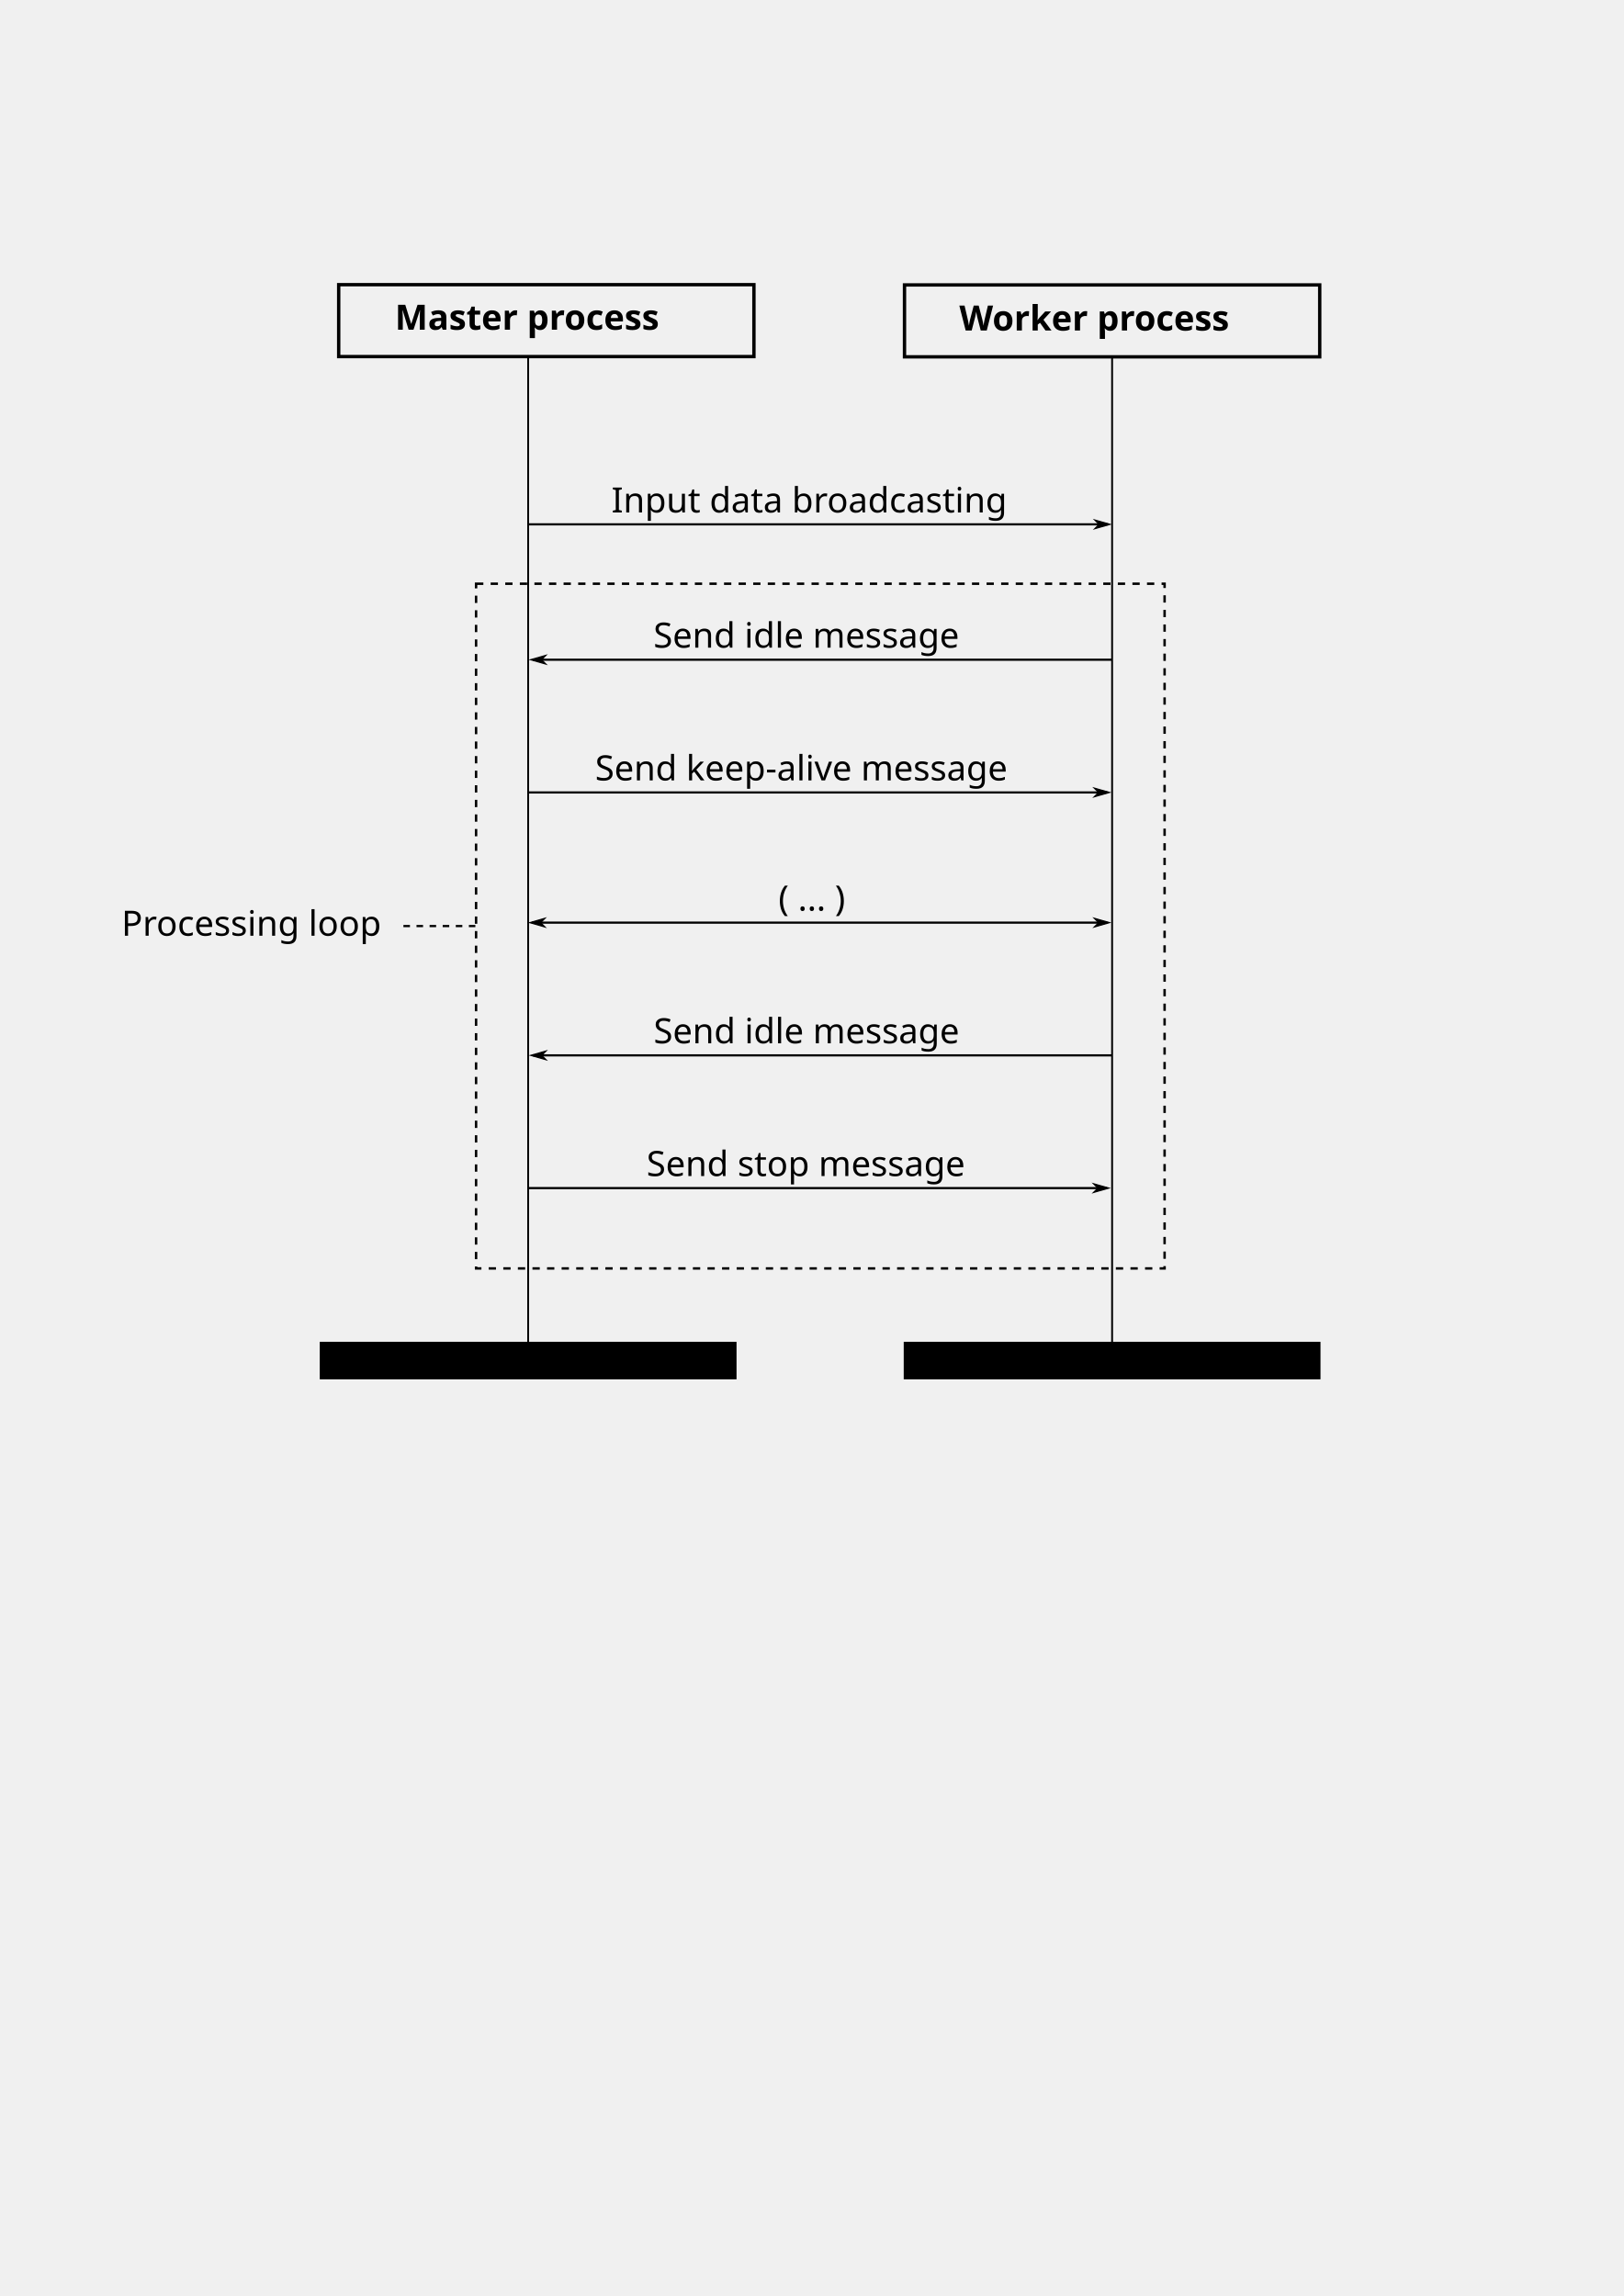
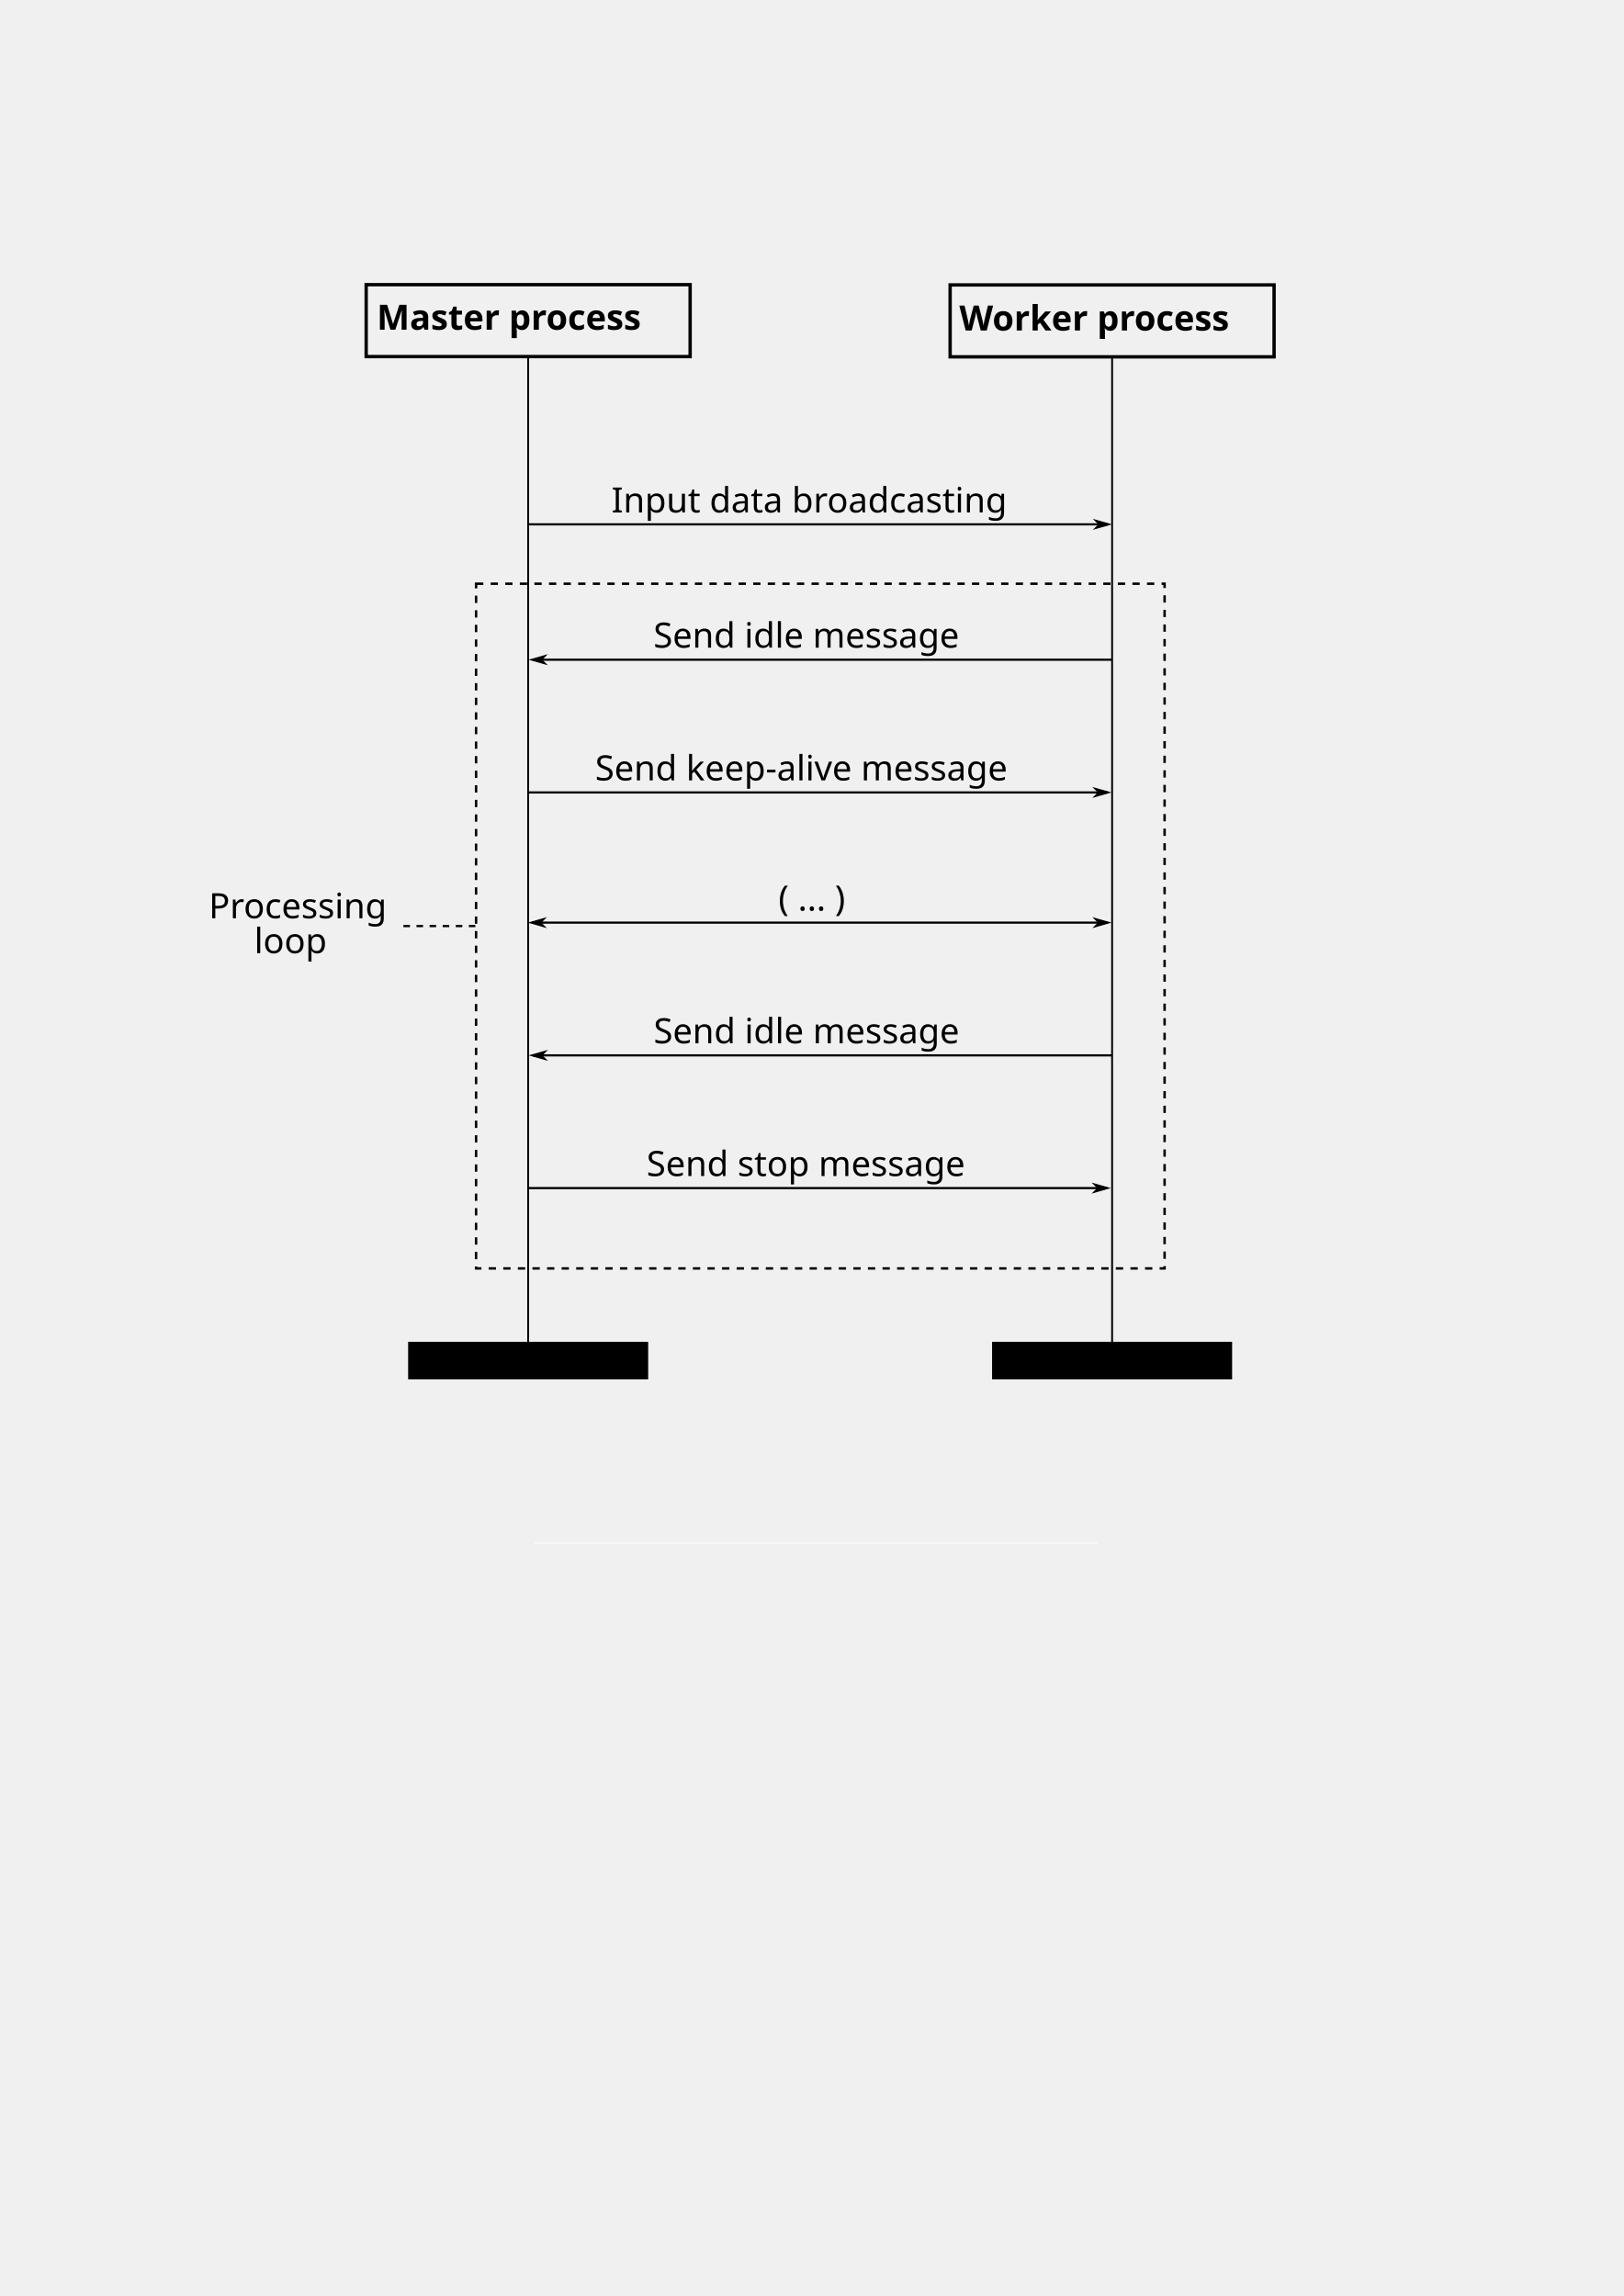
<svg xmlns="http://www.w3.org/2000/svg" width="744.094" height="1052.362" id="svg2" version="1.1">
  <defs id="defs4">
    <marker orient="auto" refY="0.0" refX="0.0" id="Arrow1Mstart" style="overflow:visible">
      <path id="path4596" d="M 0.0,0.0 L 5.0,-5.0 L -12.5,0.0 L 5.0,5.0 L 0.0,0.0 z " style="fill-rule:evenodd;stroke:#000000;stroke-width:1.0pt" transform="scale(0.4) translate(10,0)" />
    </marker>
    <marker style="overflow:visible;" id="Arrow1Mend" refX="0.0" refY="0.0" orient="auto">
      <path transform="scale(0.4) rotate(180) translate(10,0)" style="fill-rule:evenodd;stroke:#000000;stroke-width:1.0pt;" d="M 0.0,0.0 L 5.0,-5.0 L -12.5,0.0 L 5.0,5.0 L 0.0,0.0 z " id="path3793" />
    </marker>
    <marker style="overflow:visible" id="Arrow1Mend-6" refX="0" refY="0" orient="auto">
      <path transform="matrix(-0.4,0,0,-0.4,-4,0)" style="fill-rule:evenodd;stroke:#000000;stroke-width:1pt" d="M 0,0 5,-5 -12.5,0 5,5 0,0 z" id="path3793-4" />
    </marker>
    <marker style="overflow:visible" id="Arrow1Mend-4" refX="0" refY="0" orient="auto">
      <path transform="matrix(-0.4,0,0,-0.4,-4,0)" style="fill-rule:evenodd;stroke:#000000;stroke-width:1pt" d="M 0,0 5,-5 -12.5,0 5,5 0,0 z" id="path3793-7" />
    </marker>
    <marker style="overflow:visible" id="Arrow1Mend-8" refX="0" refY="0" orient="auto">
      <path transform="matrix(-0.4,0,0,-0.4,-4,0)" style="fill-rule:evenodd;stroke:#000000;stroke-width:1pt" d="M 0,0 5,-5 -12.5,0 5,5 0,0 z" id="path3793-0" />
    </marker>
    <marker style="overflow:visible" id="Arrow1Mend-5" refX="0" refY="0" orient="auto">
      <path transform="matrix(-0.4,0,0,-0.4,-4,0)" style="fill-rule:evenodd;stroke:#000000;stroke-width:1pt" d="M 0,0 5,-5 -12.5,0 5,5 0,0 z" id="path3793-1" />
    </marker>
    <marker style="overflow:visible" id="Arrow1Mend-5-9" refX="0" refY="0" orient="auto">
      <path transform="matrix(-0.4,0,0,-0.4,-4,0)" style="fill-rule:evenodd;stroke:#000000;stroke-width:1pt" d="M 0,0 5,-5 -12.5,0 5,5 0,0 z" id="path3793-1-4" />
    </marker>
    <marker style="overflow:visible" id="Arrow1Mend-5-94" refX="0" refY="0" orient="auto">
      <path transform="matrix(-0.4,0,0,-0.4,-4,0)" style="fill-rule:evenodd;stroke:#000000;stroke-width:1pt" d="M 0,0 5,-5 -12.5,0 5,5 0,0 z" id="path3793-1-7" />
    </marker>
    <marker style="overflow:visible" id="Arrow1Mend-7" refX="0" refY="0" orient="auto">
      <path transform="matrix(-0.4,0,0,-0.4,-4,0)" style="fill-rule:evenodd;stroke:#000000;stroke-width:1pt" d="M 0,0 5,-5 -12.5,0 5,5 0,0 z" id="path3793-5" />
    </marker>
    <marker style="overflow:visible" id="Arrow1Mend-1" refX="0" refY="0" orient="auto">
      <path transform="matrix(-0.4,0,0,-0.4,-4,0)" style="fill-rule:evenodd;stroke:#000000;stroke-width:1pt" d="M 0,0 5,-5 -12.5,0 5,5 0,0 z" id="path3793-71" />
    </marker>
    <marker style="overflow:visible" id="Arrow1Mend-78" refX="0" refY="0" orient="auto">
      <path transform="matrix(-0.4,0,0,-0.4,-4,0)" style="fill-rule:evenodd;stroke:#000000;stroke-width:1pt" d="M 0,0 5,-5 -12.5,0 5,5 0,0 z" id="path3793-73" />
    </marker>
    <marker style="overflow:visible" id="Arrow1Mend-2" refX="0" refY="0" orient="auto">
      <path transform="matrix(-0.4,0,0,-0.4,-4,0)" style="fill-rule:evenodd;stroke:#000000;stroke-width:1pt" d="M 0,0 5,-5 -12.5,0 5,5 0,0 z" id="path3793-72" />
    </marker>
    <marker style="overflow:visible" id="Arrow1Mend-43" refX="0" refY="0" orient="auto">
      <path transform="matrix(-0.4,0,0,-0.4,-4,0)" style="fill-rule:evenodd;stroke:#000000;stroke-width:1pt" d="M 0,0 5,-5 -12.5,0 5,5 0,0 z" id="path3793-6" />
    </marker>
    <marker style="overflow:visible" id="Arrow1Mend-43-8" refX="0" refY="0" orient="auto">
      <path transform="matrix(-0.4,0,0,-0.4,-4,0)" style="fill-rule:evenodd;stroke:#000000;stroke-width:1pt" d="M 0,0 5,-5 -12.5,0 5,5 0,0 z" id="path3793-6-9" />
    </marker>
    <marker style="overflow:visible" id="Arrow1Mend-43-7" refX="0" refY="0" orient="auto">
      <path transform="matrix(-0.4,0,0,-0.4,-4,0)" style="fill-rule:evenodd;stroke:#000000;stroke-width:1pt" d="M 0,0 5,-5 -12.5,0 5,5 0,0 z" id="path3793-6-5" />
    </marker>
    <marker style="overflow:visible" id="Arrow1Mend-43-84" refX="0" refY="0" orient="auto">
      <path transform="matrix(-0.4,0,0,-0.4,-4,0)" style="fill-rule:evenodd;stroke:#000000;stroke-width:1pt" d="M 0,0 5,-5 -12.5,0 5,5 0,0 z" id="path3793-6-4" />
    </marker>
    <marker style="overflow:visible" id="Arrow1Mend-43-6" refX="0" refY="0" orient="auto">
      <path transform="matrix(-0.4,0,0,-0.4,-4,0)" style="fill-rule:evenodd;stroke:#000000;stroke-width:1pt" d="M 0,0 5,-5 -12.5,0 5,5 0,0 z" id="path3793-6-3" />
    </marker>
    <marker style="overflow:visible" id="Arrow1Mend-43-5" refX="0" refY="0" orient="auto">
      <path transform="matrix(-0.4,0,0,-0.4,-4,0)" style="fill-rule:evenodd;stroke:#000000;stroke-width:1pt" d="M 0,0 5,-5 -12.5,0 5,5 0,0 z" id="path3793-6-7" />
    </marker>
    <marker style="overflow:visible" id="Arrow1Mend-43-2" refX="0" refY="0" orient="auto">
      <path transform="matrix(-0.4,0,0,-0.4,-4,0)" style="fill-rule:evenodd;stroke:#000000;stroke-width:1pt" d="M 0,0 5,-5 -12.5,0 5,5 0,0 z" id="path3793-6-2" />
    </marker>
    <marker style="overflow:visible" id="Arrow1Mend-43-4" refX="0" refY="0" orient="auto">
      <path transform="matrix(-0.4,0,0,-0.4,-4,0)" style="fill-rule:evenodd;stroke:#000000;stroke-width:1pt" d="M 0,0 5,-5 -12.5,0 5,5 0,0 z" id="path3793-6-1" />
    </marker>
  </defs>
  <g id="layer1">
    <path style="fill:none;stroke:#000000;stroke-width:0.842px;stroke-linecap:butt;stroke-linejoin:miter;stroke-opacity:1" d="m 242.035,163.619 0,454.105" id="path3119" />
-     <text id="text3755-9-1" y="151.126" x="180.988" style="font-size:16px;font-style:normal;font-weight:normal;line-height:125%;letter-spacing:0px;word-spacing:0px;fill:#000000;fill-opacity:1;stroke:none;font-family:Sans" xml:space="preserve">
-       <tspan style="font-size:16px;font-weight:bold;-inkscape-font-specification:Sans Bold" y="151.126" x="180.988" id="tspan5080-6">Master process</tspan>
+     <text id="text3755-9-1" y="151.126" x="172.668" style="font-size:16px;font-style:normal;font-weight:normal;line-height:125%;letter-spacing:0px;word-spacing:0px;fill:#000000;fill-opacity:1;stroke:none;font-family:Sans" xml:space="preserve">
+       <tspan style="font-size:16px;font-weight:bold;-inkscape-font-specification:Sans Bold" y="151.126" x="172.668" id="tspan5080-6">Master process</tspan>
    </text>
-     <rect y="130.48" x="155.212" height="32.956" width="190.288" id="rect4457-5-1-8" style="fill:none;stroke:#000000;stroke-width:1.543;stroke-miterlimit:4;stroke-opacity:1;stroke-dasharray:none" />
-     <rect y="615.375" x="146.891" height="16.478" width="190.288" id="rect4457-5-1-8-9" style="fill:#000000;fill-opacity:1;stroke:#000000;stroke-width:0.707;stroke-miterlimit:4;stroke-opacity:1;stroke-dasharray:none" />
+     <rect y="130.48" x="167.806" height="32.956" width="148.457" id="rect4457-5-1-8" style="fill:none;stroke:#000000;stroke-width:1.543;stroke-miterlimit:4;stroke-opacity:1;stroke-dasharray:none" />
+     <rect y="615.375" x="187.389" height="16.478" width="109.293" id="rect4457-5-1-8-9" style="fill:#000000;fill-opacity:1;stroke:#000000;stroke-width:0.707;stroke-miterlimit:4;stroke-opacity:1;stroke-dasharray:none" />
    <path style="fill:none;stroke:#000000;stroke-width:0.843px;stroke-linecap:butt;stroke-linejoin:miter;stroke-opacity:1" d="m 509.646,163.735 0,460.836" id="path3119-5" />
    <text id="text3755-9-1-0" y="151.489" x="439.634" style="font-size:16px;font-style:normal;font-weight:normal;line-height:125%;letter-spacing:0px;word-spacing:0px;fill:#000000;fill-opacity:1;stroke:none;font-family:Sans" xml:space="preserve">
      <tspan style="font-size:16px;font-weight:bold;-inkscape-font-specification:Sans Bold" y="151.489" x="439.634" id="tspan5080-6-1">Worker process</tspan>
    </text>
-     <rect y="130.596" x="414.502" height="32.956" width="190.288" id="rect4457-5-1-8-1" style="fill:none;stroke:#000000;stroke-width:1.543;stroke-miterlimit:4;stroke-opacity:1;stroke-dasharray:none" />
-     <rect y="615.375" x="414.502" height="16.478" width="190.288" id="rect4457-5-1-8-9-5" style="fill:#000000;fill-opacity:1;stroke:#000000;stroke-width:0.707;stroke-miterlimit:4;stroke-opacity:1;stroke-dasharray:none" />
+     <rect y="130.596" x="435.417" height="32.956" width="148.457" id="rect4457-5-1-8-1" style="fill:none;stroke:#000000;stroke-width:1.543;stroke-miterlimit:4;stroke-opacity:1;stroke-dasharray:none" />
+     <rect y="615.375" x="454.999" height="16.478" width="109.293" id="rect4457-5-1-8-9-5" style="fill:#000000;fill-opacity:1;stroke:#000000;stroke-width:0.707;stroke-miterlimit:4;stroke-opacity:1;stroke-dasharray:none" />
    <path style="fill:none;stroke:#000000;stroke-width:0.997px;stroke-linecap:butt;stroke-linejoin:miter;stroke-opacity:1;marker-end:url(#Arrow1Mend-43)" d="m 242.312,240.33 265.376,0" id="path4092" />
    <text id="text3755-9-1-6" y="234.883" x="280.202" style="font-size:16px;font-style:normal;font-weight:normal;line-height:125%;letter-spacing:0px;word-spacing:0px;fill:#000000;fill-opacity:1;stroke:none;font-family:Sans" xml:space="preserve">
      <tspan style="font-size:16px" y="234.883" x="280.202" id="tspan5080-6-17">Input data broadcasting</tspan>
    </text>
    <g id="g4525" transform="translate(0,4.227173)">
      <path id="path4092-3" d="m 509.37,298.149 -265.21,0" style="fill:none;stroke:#000000;stroke-width:0.997px;stroke-linecap:butt;stroke-linejoin:miter;stroke-opacity:1;marker-end:url(#Arrow1Mend-43)" />
      <text xml:space="preserve" style="font-size:16px;font-style:normal;font-weight:normal;line-height:125%;letter-spacing:0px;word-spacing:0px;fill:#000000;fill-opacity:1;stroke:none;font-family:Sans" x="299.457" y="292.623" id="text3755-9-1-6-7">
        <tspan id="tspan5080-6-17-5" x="299.457" y="292.623" style="font-size:16px">Send idle message</tspan>
      </text>
    </g>
    <g id="g4530" transform="translate(0,14.22205)">
      <path id="path4092-3-2" d="m 242.236,348.99 265.21,0" style="fill:none;stroke:#000000;stroke-width:0.997px;stroke-linecap:butt;stroke-linejoin:miter;stroke-opacity:1;marker-end:url(#Arrow1Mend-43)" />
      <text xml:space="preserve" style="font-size:16px;font-style:normal;font-weight:normal;line-height:125%;letter-spacing:0px;word-spacing:0px;fill:#000000;fill-opacity:1;stroke:none;font-family:Sans" x="272.722" y="343.465" id="text3755-9-1-6-7-4">
        <tspan id="tspan5080-6-17-5-7" x="272.722" y="343.465" style="font-size:16px">Send keep-alive message</tspan>
      </text>
    </g>
    <g id="g4545" transform="translate(0,68)">
      <path id="path4092-3-2-2-9" d="m 241.92,476.558 265.21,0" style="fill:none;stroke:#000000;stroke-width:0.997px;stroke-linecap:butt;stroke-linejoin:miter;stroke-opacity:1;marker-end:url(#Arrow1Mend-43)" />
      <text xml:space="preserve" style="font-size:16px;font-style:normal;font-weight:normal;line-height:125%;letter-spacing:0px;word-spacing:0px;fill:#000000;fill-opacity:1;stroke:none;font-family:Sans" x="296.297" y="471.032" id="text3755-9-1-6-7-4-0-5">
        <tspan id="tspan5080-6-17-5-7-3-2" x="296.297" y="471.032" style="font-size:16px">Send stop message</tspan>
      </text>
    </g>
    <g id="g4540" transform="translate(0,40.4183)">
      <path id="path4092-3-1" d="m 509.446,443.303 -265.21,0" style="fill:none;stroke:#000000;stroke-width:0.997px;stroke-linecap:butt;stroke-linejoin:miter;stroke-opacity:1;marker-end:url(#Arrow1Mend-43)" />
      <text xml:space="preserve" style="font-size:16px;font-style:normal;font-weight:normal;line-height:125%;letter-spacing:0px;word-spacing:0px;fill:#000000;fill-opacity:1;stroke:none;font-family:Sans" x="299.533" y="437.777" id="text3755-9-1-6-7-5">
        <tspan id="tspan5080-6-17-5-79" x="299.533" y="437.777" style="font-size:16px">Send idle message</tspan>
      </text>
    </g>
    <g id="g5070" transform="matrix(0.9941721,0,0,1,2.957341,-75.63251)">
      <path id="path4092-3-2-2-0" d="m 242.234,498.518 265.21,0" style="fill:none;stroke:#000000;stroke-width:0.997px;stroke-linecap:butt;stroke-linejoin:miter;stroke-opacity:1;marker-start:url(#Arrow1Mstart);marker-end:url(#Arrow1Mend-43)" />
      <text xml:space="preserve" style="font-size:16px;font-style:normal;font-weight:normal;line-height:125%;letter-spacing:0px;word-spacing:0px;fill:#000000;fill-opacity:1;stroke:none;font-family:Sans" x="355.858" y="492.993" id="text3755-9-1-6-7-4-0-0">
        <tspan id="tspan5080-6-17-5-7-3-3" x="355.858" y="492.993" style="font-size:16px">( ... )</tspan>
      </text>
    </g>
-     <text id="text3755-9-1-6-4" y="428.875" x="55.689" style="font-size:16px;font-style:normal;font-weight:normal;line-height:100%;letter-spacing:0px;word-spacing:0px;writing-mode:lr-tb;fill:#000000;fill-opacity:1;stroke:none;font-family:Sans" xml:space="preserve">
-       <tspan style="font-size:16px;line-height:100%;writing-mode:lr-tb" y="428.875" x="55.689" id="tspan5253">Processing loop</tspan>
+     <text id="text3755-9-1-6-4" y="420.875" x="95.689" style="font-size:16px;font-style:normal;font-weight:normal;line-height:100%;letter-spacing:0px;word-spacing:0px;writing-mode:lr-tb;fill:#000000;fill-opacity:1;stroke:none;font-family:Sans" xml:space="preserve">
+       <tspan style="font-size:16px;line-height:100%;writing-mode:lr-tb" y="420.875" x="95.689" id="tspan5253">Processing</tspan>
+       <tspan style="font-size:16px;line-height:100%;writing-mode:lr-tb" y="436.875" x="95.689" id="tspan4283">     loop</tspan>
    </text>
    <rect style="fill:none;stroke:#000000;stroke-width:1.114;stroke-miterlimit:4;stroke-opacity:1;stroke-dasharray:3.342, 3.342;stroke-dashoffset:0" id="rect5195" width="315.532" height="313.831" x="218.167" y="267.546" />
    <path style="fill:none;stroke:#000000;stroke-width:1;stroke-linecap:butt;stroke-linejoin:miter;stroke-miterlimit:4;stroke-opacity:1;stroke-dasharray:3, 3;stroke-dashoffset:0" d="m 184.872,424.461 c 32.971,0 32.971,0 32.971,0" id="path5251" />
+     <path style="fill:none;stroke:#ffffff;stroke-width:1px;stroke-linecap:butt;stroke-linejoin:miter;stroke-opacity:0.509" d="m 244.906,707.186 258.216,0" id="path4406" />
  </g>
</svg>
